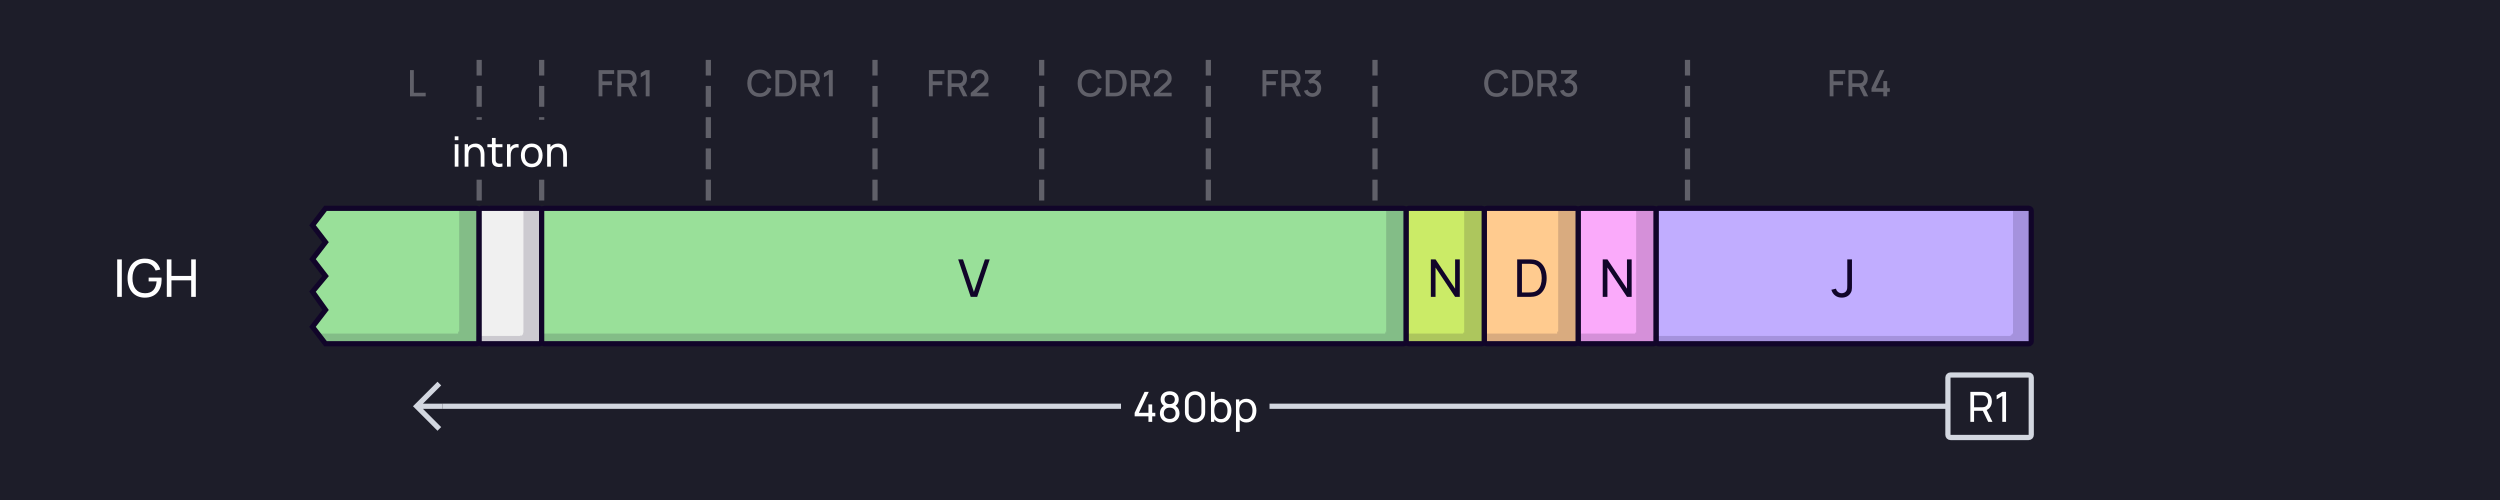
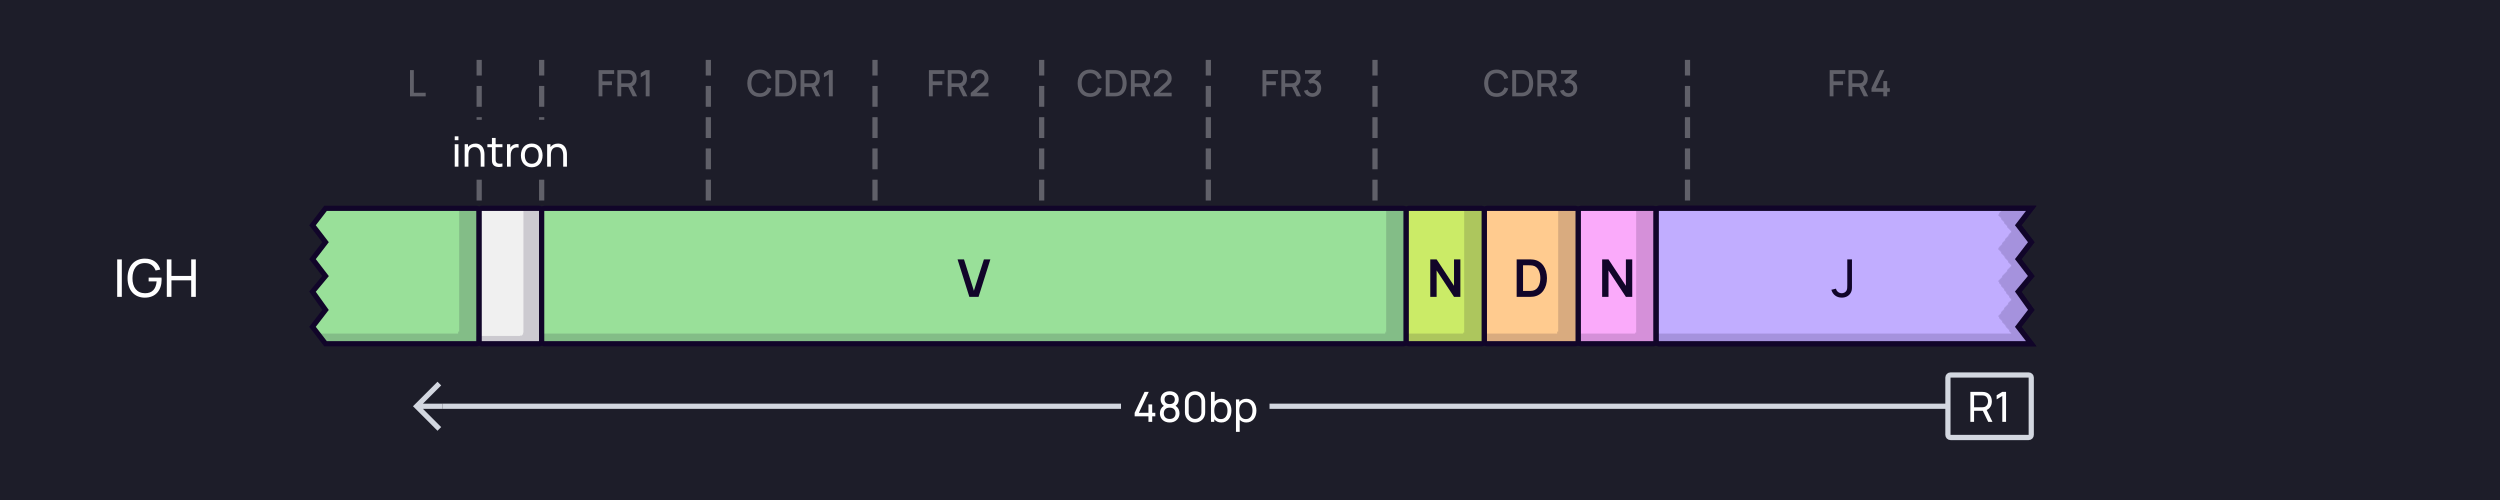
<svg xmlns="http://www.w3.org/2000/svg" width="960" height="192" viewBox="0 0 960 192" fill="none">
  <rect width="960" height="192" fill="#1D1D29" />
  <path d="M157.442 37H163.469V35.621H158.905V26.92H157.442V37Z" fill="white" fill-opacity="0.3" />
  <path d="M184 112V24" stroke="white" stroke-opacity="0.3" stroke-width="2" stroke-linecap="square" stroke-dasharray="6 6" />
  <path d="M195.229 37H196.776V35.453H195.229V37Z" fill="#1D1D29" />
  <path d="M208 112V24" stroke="white" stroke-opacity="0.3" stroke-width="2" stroke-linecap="square" stroke-dasharray="6 6" />
  <path d="M229.858 37H231.321V32.695H234.989V31.225H231.321V28.383H235.829V26.92H229.858V37ZM237.09 37H238.553V33.381H241.227L242.984 37H244.657L242.753 33.094C243.894 32.597 244.468 31.491 244.468 30.147C244.468 28.516 243.628 27.235 241.941 26.976C241.675 26.934 241.36 26.92 241.164 26.92H237.09V37ZM238.553 31.995V28.299H241.108C241.29 28.299 241.535 28.313 241.745 28.369C242.641 28.579 242.977 29.405 242.977 30.147C242.977 30.889 242.641 31.715 241.745 31.932C241.535 31.981 241.29 31.995 241.108 31.995H238.553ZM247.953 37H249.444V26.92H247.953L246.056 28.054V29.685L247.953 28.53V37Z" fill="white" fill-opacity="0.3" />
  <path d="M272 112V24" stroke="white" stroke-opacity="0.3" stroke-width="2" stroke-linecap="square" stroke-dasharray="6 6" />
  <path d="M291.735 37.21C294.059 37.21 295.62 35.943 296.215 33.955L294.731 33.556C294.332 34.963 293.331 35.817 291.735 35.817C289.593 35.817 288.501 34.27 288.515 31.96C288.522 29.65 289.593 28.103 291.735 28.103C293.331 28.103 294.332 28.957 294.731 30.364L296.215 29.965C295.62 27.977 294.059 26.71 291.735 26.71C288.711 26.71 286.968 28.845 286.968 31.96C286.968 35.075 288.711 37.21 291.735 37.21ZM297.754 37H300.911C301.093 37 301.695 37 302.164 36.937C304.53 36.636 305.79 34.529 305.79 31.96C305.79 29.391 304.53 27.284 302.164 26.983C301.695 26.92 301.093 26.92 300.911 26.92H297.754V37ZM299.252 35.607V28.313H300.911C301.219 28.313 301.723 28.32 302.059 28.383C303.571 28.663 304.236 30.189 304.236 31.96C304.236 33.689 303.599 35.243 302.059 35.537C301.723 35.6 301.233 35.607 300.911 35.607H299.252ZM307.42 37H308.883V33.381H311.557L313.314 37H314.987L313.083 33.094C314.224 32.597 314.798 31.491 314.798 30.147C314.798 28.516 313.958 27.235 312.271 26.976C312.005 26.934 311.69 26.92 311.494 26.92H307.42V37ZM308.883 31.995V28.299H311.438C311.62 28.299 311.865 28.313 312.075 28.369C312.971 28.579 313.307 29.405 313.307 30.147C313.307 30.889 312.971 31.715 312.075 31.932C311.865 31.981 311.62 31.995 311.438 31.995H308.883ZM318.283 37H319.774V26.92H318.283L316.386 28.054V29.685L318.283 28.53V37Z" fill="white" fill-opacity="0.3" />
  <path d="M336 112V24" stroke="white" stroke-opacity="0.3" stroke-width="2" stroke-linecap="square" stroke-dasharray="6 6" />
  <path d="M356.703 37H358.166V32.695H361.834V31.225H358.166V28.383H362.674V26.92H356.703V37ZM363.935 37H365.398V33.381H368.072L369.829 37H371.502L369.598 33.094C370.739 32.597 371.313 31.491 371.313 30.147C371.313 28.516 370.473 27.235 368.786 26.976C368.52 26.934 368.205 26.92 368.009 26.92H363.935V37ZM365.398 31.995V28.299H367.953C368.135 28.299 368.38 28.313 368.59 28.369C369.486 28.579 369.822 29.405 369.822 30.147C369.822 30.889 369.486 31.715 368.59 31.932C368.38 31.981 368.135 31.995 367.953 31.995H365.398ZM372.761 36.993H379.579V35.6H375.022L377.941 32.996C379.033 32.037 379.579 31.407 379.579 30.028C379.579 28.117 378.144 26.71 376.24 26.71C374.231 26.71 372.796 28.047 372.796 30H374.294C374.28 28.985 375.092 28.103 376.212 28.103C377.297 28.103 378.074 28.929 378.074 30.007C378.074 30.581 377.864 31.127 377.157 31.757L372.768 35.691L372.761 36.993Z" fill="white" fill-opacity="0.3" />
  <path d="M400 112V24" stroke="white" stroke-opacity="0.3" stroke-width="2" stroke-linecap="square" stroke-dasharray="6 6" />
  <path d="M418.58 37.21C420.904 37.21 422.465 35.943 423.06 33.955L421.576 33.556C421.177 34.963 420.176 35.817 418.58 35.817C416.438 35.817 415.346 34.27 415.36 31.96C415.367 29.65 416.438 28.103 418.58 28.103C420.176 28.103 421.177 28.957 421.576 30.364L423.06 29.965C422.465 27.977 420.904 26.71 418.58 26.71C415.556 26.71 413.813 28.845 413.813 31.96C413.813 35.075 415.556 37.21 418.58 37.21ZM424.599 37H427.756C427.938 37 428.54 37 429.009 36.937C431.375 36.636 432.635 34.529 432.635 31.96C432.635 29.391 431.375 27.284 429.009 26.983C428.54 26.92 427.938 26.92 427.756 26.92H424.599V37ZM426.097 35.607V28.313H427.756C428.064 28.313 428.568 28.32 428.904 28.383C430.416 28.663 431.081 30.189 431.081 31.96C431.081 33.689 430.444 35.243 428.904 35.537C428.568 35.6 428.078 35.607 427.756 35.607H426.097ZM434.265 37H435.728V33.381H438.402L440.159 37H441.832L439.928 33.094C441.069 32.597 441.643 31.491 441.643 30.147C441.643 28.516 440.803 27.235 439.116 26.976C438.85 26.934 438.535 26.92 438.339 26.92H434.265V37ZM435.728 31.995V28.299H438.283C438.465 28.299 438.71 28.313 438.92 28.369C439.816 28.579 440.152 29.405 440.152 30.147C440.152 30.889 439.816 31.715 438.92 31.932C438.71 31.981 438.465 31.995 438.283 31.995H435.728ZM443.091 36.993H449.909V35.6H445.352L448.271 32.996C449.363 32.037 449.909 31.407 449.909 30.028C449.909 28.117 448.474 26.71 446.57 26.71C444.561 26.71 443.126 28.047 443.126 30H444.624C444.61 28.985 445.422 28.103 446.542 28.103C447.627 28.103 448.404 28.929 448.404 30.007C448.404 30.581 448.194 31.127 447.487 31.757L443.098 35.691L443.091 36.993Z" fill="white" fill-opacity="0.3" />
  <path d="M464 112V24" stroke="white" stroke-opacity="0.3" stroke-width="2" stroke-linecap="square" stroke-dasharray="6 6" />
  <path d="M484.805 37H486.268V32.695H489.936V31.225H486.268V28.383H490.776V26.92H484.805V37ZM492.038 37H493.501V33.381H496.175L497.932 37H499.605L497.701 33.094C498.842 32.597 499.416 31.491 499.416 30.147C499.416 28.516 498.576 27.235 496.889 26.976C496.623 26.934 496.308 26.92 496.112 26.92H492.038V37ZM493.501 31.995V28.299H496.056C496.238 28.299 496.483 28.313 496.693 28.369C497.589 28.579 497.925 29.405 497.925 30.147C497.925 30.889 497.589 31.715 496.693 31.932C496.483 31.981 496.238 31.995 496.056 31.995H493.501ZM503.964 37.189C505.847 37.189 507.331 35.796 507.331 33.871C507.331 32.233 506.323 30.924 504.692 30.707L507.184 28.313V26.92H501.122V28.313H505.392L502.312 31.036L502.998 32.191C503.285 32.037 503.628 31.939 503.95 31.939C505.07 31.939 505.833 32.751 505.833 33.871C505.833 34.984 505.07 35.789 503.964 35.803C503.138 35.81 502.403 35.341 502.137 34.466L500.723 34.858C501.15 36.293 502.466 37.189 503.964 37.189Z" fill="white" fill-opacity="0.3" />
  <path d="M528 112V24" stroke="white" stroke-opacity="0.3" stroke-width="2" stroke-linecap="square" stroke-dasharray="6 6" />
  <path d="M574.682 37.21C577.006 37.21 578.567 35.943 579.162 33.955L577.678 33.556C577.279 34.963 576.278 35.817 574.682 35.817C572.54 35.817 571.448 34.27 571.462 31.96C571.469 29.65 572.54 28.103 574.682 28.103C576.278 28.103 577.279 28.957 577.678 30.364L579.162 29.965C578.567 27.977 577.006 26.71 574.682 26.71C571.658 26.71 569.915 28.845 569.915 31.96C569.915 35.075 571.658 37.21 574.682 37.21ZM580.702 37H583.859C584.041 37 584.643 37 585.112 36.937C587.478 36.636 588.738 34.529 588.738 31.96C588.738 29.391 587.478 27.284 585.112 26.983C584.643 26.92 584.041 26.92 583.859 26.92H580.702V37ZM582.2 35.607V28.313H583.859C584.167 28.313 584.671 28.32 585.007 28.383C586.519 28.663 587.184 30.189 587.184 31.96C587.184 33.689 586.547 35.243 585.007 35.537C584.671 35.6 584.181 35.607 583.859 35.607H582.2ZM590.368 37H591.831V33.381H594.505L596.262 37H597.935L596.031 33.094C597.172 32.597 597.746 31.491 597.746 30.147C597.746 28.516 596.906 27.235 595.219 26.976C594.953 26.934 594.638 26.92 594.442 26.92H590.368V37ZM591.831 31.995V28.299H594.386C594.568 28.299 594.813 28.313 595.023 28.369C595.919 28.579 596.255 29.405 596.255 30.147C596.255 30.889 595.919 31.715 595.023 31.932C594.813 31.981 594.568 31.995 594.386 31.995H591.831ZM602.294 37.189C604.177 37.189 605.661 35.796 605.661 33.871C605.661 32.233 604.653 30.924 603.022 30.707L605.514 28.313V26.92H599.452V28.313H603.722L600.642 31.036L601.328 32.191C601.615 32.037 601.958 31.939 602.28 31.939C603.4 31.939 604.163 32.751 604.163 33.871C604.163 34.984 603.4 35.789 602.294 35.803C601.468 35.81 600.733 35.341 600.467 34.466L599.053 34.858C599.48 36.293 600.796 37.189 602.294 37.189Z" fill="white" fill-opacity="0.3" />
  <path d="M648 112V24" stroke="white" stroke-opacity="0.3" stroke-width="2" stroke-linecap="square" stroke-dasharray="6 6" />
  <path d="M702.593 37H704.056V32.695H707.724V31.225H704.056V28.383H708.564V26.92H702.593V37ZM709.826 37H711.289V33.381H713.963L715.72 37H717.393L715.489 33.094C716.63 32.597 717.204 31.491 717.204 30.147C717.204 28.516 716.364 27.235 714.677 26.976C714.411 26.934 714.096 26.92 713.9 26.92H709.826V37ZM711.289 31.995V28.299H713.844C714.026 28.299 714.271 28.313 714.481 28.369C715.377 28.579 715.713 29.405 715.713 30.147C715.713 30.889 715.377 31.715 714.481 31.932C714.271 31.981 714.026 31.995 713.844 31.995H711.289ZM723.201 37H724.685V35.243H725.686V33.857H724.685V31.127H723.201V33.857H720.324L723.6 26.92H721.927L718.651 33.857V35.243H723.201V37Z" fill="white" fill-opacity="0.3" />
  <g filter="url(#filter0_i_6281_38675)">
    <path fill-rule="evenodd" clip-rule="evenodd" d="M133.6 80H125L120 86.5L125 93L120 99.5L125 106L120 112L125 119L120 125.5L125 132H133.6H134H182.4C182.96 132 183.24 132 183.454 131.891C183.642 131.795 183.795 131.642 183.891 131.454C184 131.24 184 130.96 184 130.4V125.5V119V112V106V99.5V93V86.5V81.6C184 81.04 184 80.76 183.891 80.546C183.795 80.358 183.642 80.205 183.454 80.109C183.24 80 182.96 80 182.4 80H134H133.6Z" fill="#99E099" />
  </g>
  <path d="M125 80V79H124.508L124.207 79.39L125 80ZM120 86.5L119.207 85.89L118.738 86.5L119.207 87.11L120 86.5ZM125 93L125.793 93.61L126.262 93L125.793 92.39L125 93ZM120 99.5L119.207 98.89L118.738 99.5L119.207 100.11L120 99.5ZM125 106L125.768 106.64L126.281 106.025L125.793 105.39L125 106ZM120 112L119.232 111.36L118.737 111.953L119.186 112.581L120 112ZM125 119L125.793 119.61L126.245 119.022L125.814 118.419L125 119ZM120 125.5L119.207 124.89L118.738 125.5L119.207 126.11L120 125.5ZM125 132L124.207 132.61L124.508 133H125V132ZM183.454 131.891L183.908 132.782L183.908 132.782L183.454 131.891ZM183.891 131.454L184.782 131.908L184.782 131.908L183.891 131.454ZM183.891 80.546L184.782 80.092V80.092L183.891 80.546ZM183.454 80.109L183.908 79.218L183.908 79.218L183.454 80.109ZM125 81H133.6V79H125V81ZM120.793 87.11L125.793 80.61L124.207 79.39L119.207 85.89L120.793 87.11ZM125.793 92.39L120.793 85.89L119.207 87.11L124.207 93.61L125.793 92.39ZM120.793 100.11L125.793 93.61L124.207 92.39L119.207 98.89L120.793 100.11ZM125.793 105.39L120.793 98.89L119.207 100.11L124.207 106.61L125.793 105.39ZM120.768 112.64L125.768 106.64L124.232 105.36L119.232 111.36L120.768 112.64ZM125.814 118.419L120.814 111.419L119.186 112.581L124.186 119.581L125.814 118.419ZM120.793 126.11L125.793 119.61L124.207 118.39L119.207 124.89L120.793 126.11ZM125.793 131.39L120.793 124.89L119.207 126.11L124.207 132.61L125.793 131.39ZM133.6 131H125V133H133.6V131ZM133.6 133H134V131H133.6V133ZM134 133H182.4V131H134V133ZM182.4 133C182.664 133 182.921 133.001 183.138 132.983C183.367 132.964 183.637 132.92 183.908 132.782L183 131C183.058 130.971 183.08 130.981 182.975 130.99C182.859 130.999 182.697 131 182.4 131V133ZM183.908 132.782C184.284 132.59 184.59 132.284 184.782 131.908L183 131L183 131L183.908 132.782ZM184.782 131.908C184.92 131.637 184.964 131.367 184.983 131.138C185.001 130.921 185 130.664 185 130.4H183C183 130.697 182.999 130.859 182.99 130.975C182.981 131.08 182.971 131.058 183 131L184.782 131.908ZM185 130.4V125.5H183V130.4H185ZM185 125.5V119H183V125.5H185ZM185 119V112H183V119H185ZM185 112V106H183V112H185ZM185 106V99.5H183V106H185ZM185 99.5V93H183V99.5H185ZM185 93V86.5H183V93H185ZM185 86.5V81.6H183V86.5H185ZM185 81.6C185 81.337 185.001 81.079 184.983 80.862C184.964 80.633 184.92 80.363 184.782 80.092L183 81C182.971 80.942 182.981 80.92 182.99 81.025C182.999 81.141 183 81.303 183 81.6H185ZM184.782 80.092C184.59 79.716 184.284 79.41 183.908 79.218L183 81L183 81L184.782 80.092ZM183.908 79.218C183.637 79.08 183.367 79.036 183.138 79.017C182.921 78.999 182.664 79 182.4 79V81C182.697 81 182.859 81.001 182.975 81.01C183.08 81.019 183.058 81.029 183 81L183.908 79.218ZM182.4 79H134V81H182.4V79ZM134 79H133.6V81H134V79Z" fill="#110529" />
  <g filter="url(#filter1_i_6281_38675)">
    <rect x="184" y="80" width="24" height="52" rx="1" fill="#F0F0F0" />
    <rect x="184" y="80" width="24" height="52" rx="1" stroke="#110529" stroke-width="2" stroke-linecap="round" />
  </g>
  <g filter="url(#filter2_i_6281_38675)">
    <path d="M540 81.6C540 81.04 540 80.76 539.891 80.546C539.795 80.358 539.642 80.205 539.454 80.109C539.24 80 538.96 80 538.4 80H209.6C209.04 80 208.76 80 208.546 80.109C208.358 80.205 208.205 80.358 208.109 80.546C208 80.76 208 81.04 208 81.6V130.4C208 130.96 208 131.24 208.109 131.454C208.205 131.642 208.358 131.795 208.546 131.891C208.76 132 209.04 132 209.6 132H538.4C538.96 132 539.24 132 539.454 131.891C539.642 131.795 539.795 131.642 539.891 131.454C540 131.24 540 130.96 540 130.4V125.5V119V112V106V99.5V93V86.5V81.6Z" fill="#99E099" />
  </g>
  <path d="M540 81.6C540 81.04 540 80.76 539.891 80.546C539.795 80.358 539.642 80.205 539.454 80.109C539.24 80 538.96 80 538.4 80H209.6C209.04 80 208.76 80 208.546 80.109C208.358 80.205 208.205 80.358 208.109 80.546C208 80.76 208 81.04 208 81.6V130.4C208 130.96 208 131.24 208.109 131.454C208.205 131.642 208.358 131.795 208.546 131.891C208.76 132 209.04 132 209.6 132H538.4C538.96 132 539.24 132 539.454 131.891C539.642 131.795 539.795 131.642 539.891 131.454C540 131.24 540 130.96 540 130.4V125.5V119V112V106V99.5V93V86.5V81.6Z" stroke="#110529" stroke-width="2" stroke-linecap="round" />
-   <path d="M372.758 114H375.238L380.058 99.6H378.208L373.978 112.11L369.788 99.6H367.938L372.758 114Z" fill="#110529" />
+   <path d="M372.234 114H375.764L380.304 99.6H377.824L373.974 111.66L370.174 99.6H367.694L372.234 114Z" fill="#110529" />
  <g filter="url(#filter3_i_6281_38675)">
    <rect x="540" y="80" width="30" height="52" rx="1" fill="#CBEB67" />
  </g>
  <rect x="540" y="80" width="30" height="52" rx="1" stroke="#110529" stroke-width="2" stroke-linecap="round" />
  <g filter="url(#filter4_i_6281_38675)">
    <rect x="606" y="80" width="30" height="52" rx="1" fill="#FAAAFA" />
  </g>
  <rect x="606" y="80" width="30" height="52" rx="1" stroke="#110529" stroke-width="2" stroke-linecap="round" />
  <g filter="url(#filter5_i_6281_38675)">
    <rect x="570" y="80" width="36" height="52" rx="1" fill="#FFCB8F" />
  </g>
  <rect x="570" y="80" width="36" height="52" rx="1" stroke="#110529" stroke-width="2" stroke-linecap="round" />
-   <path d="M549.447 114V99.6H551.247L558.757 110.85V99.6H560.557V114H558.757L551.247 102.74V114H549.447Z" fill="#110529" />
-   <path d="M615.447 114V99.6H617.247L624.757 110.85V99.6H626.557V114H624.757L617.247 102.74V114H615.447Z" fill="#110529" />
-   <path d="M582.593 114V99.6H587.033C587.18 99.6 587.437 99.603 587.803 99.61C588.17 99.617 588.52 99.643 588.853 99.69C589.967 99.837 590.897 100.243 591.643 100.91C592.397 101.57 592.963 102.41 593.343 103.43C593.723 104.45 593.913 105.573 593.913 106.8C593.913 108.027 593.723 109.15 593.343 110.17C592.963 111.19 592.397 112.033 591.643 112.7C590.897 113.36 589.967 113.763 588.853 113.91C588.52 113.95 588.167 113.977 587.793 113.99C587.427 113.997 587.173 114 587.033 114H582.593ZM584.423 112.3H587.033C587.287 112.3 587.57 112.293 587.883 112.28C588.197 112.26 588.47 112.23 588.703 112.19C589.49 112.043 590.127 111.713 590.613 111.2C591.1 110.687 591.457 110.047 591.683 109.28C591.91 108.513 592.023 107.687 592.023 106.8C592.023 105.893 591.907 105.057 591.673 104.29C591.447 103.523 591.09 102.887 590.603 102.38C590.117 101.873 589.483 101.55 588.703 101.41C588.47 101.363 588.193 101.333 587.873 101.32C587.553 101.307 587.273 101.3 587.033 101.3H584.423V112.3Z" fill="#110529" />
+   <path d="M549.222 114H551.662V103.85L558.342 114H560.782V99.6H558.342V109.75L551.662 99.6H549.222V114Z" fill="#110529" />
+   <path d="M615.222 114H617.662V103.85L624.342 114H626.782V99.6H624.342V109.75L617.662 99.6H615.222V114Z" fill="#110529" />
+   <path d="M582.398 114H586.988C587.218 114 588.078 114 588.738 113.92C592.168 113.49 594.038 110.47 594.038 106.8C594.038 103.14 592.168 100.11 588.738 99.68C588.068 99.6 587.228 99.6 586.988 99.6H582.398V114ZM584.848 111.73V101.87H586.988C587.388 101.87 588.088 101.88 588.578 101.98C590.568 102.36 591.488 104.45 591.488 106.8C591.488 109.06 590.618 111.23 588.578 111.62C588.088 111.72 587.388 111.73 586.988 111.73H584.848Z" fill="#110529" />
  <g filter="url(#filter6_i_6281_38675)">
-     <rect x="636" y="80" width="144" height="52" rx="1" fill="#C1ADFF" />
-     <path d="M707.244 114.29C706.237 114.29 705.384 114.017 704.684 113.47C703.984 112.923 703.504 112.19 703.244 111.27L705.014 110.85C705.121 111.337 705.377 111.75 705.784 112.09C706.197 112.43 706.671 112.6 707.204 112.6C707.551 112.6 707.904 112.517 708.264 112.35C708.624 112.177 708.901 111.897 709.094 111.51C709.227 111.243 709.304 110.95 709.324 110.63C709.344 110.303 709.354 109.92 709.354 109.48V99.6H711.154V109.48C711.154 109.893 711.151 110.263 711.144 110.59C711.144 110.917 711.111 111.23 711.044 111.53C710.984 111.823 710.864 112.123 710.684 112.43C710.324 113.063 709.841 113.533 709.234 113.84C708.634 114.14 707.971 114.29 707.244 114.29Z" fill="#110529" />
-     <rect x="636" y="80" width="144" height="52" rx="1" stroke="#110529" stroke-width="2" stroke-linecap="round" />
+     <path fill-rule="evenodd" clip-rule="evenodd" d="M773.4 132H780L775 125.5L780 119L775 112L780 106L775 99.5L780 93L775 86.5L780 80H773.4H766H637.6C637.04 80 636.76 80 636.546 80.109C636.358 80.205 636.205 80.358 636.109 80.546C636 80.76 636 81.04 636 81.6V130.4C636 130.96 636 131.24 636.109 131.454C636.205 131.642 636.358 131.795 636.546 131.891C636.76 132 637.04 132 637.6 132H766H773.4Z" fill="#C1ADFF" />
  </g>
+   <path d="M780 132V133H782.031L780.793 131.39L780 132ZM775 125.5L774.207 124.89L773.738 125.5L774.207 126.11L775 125.5ZM780 119L780.793 119.61L781.245 119.022L780.814 118.419L780 119ZM775 112L774.232 111.36L773.737 111.953L774.186 112.581L775 112ZM780 106L780.768 106.64L781.281 106.025L780.793 105.39L780 106ZM775 99.5L774.207 98.89L773.738 99.5L774.207 100.11L775 99.5ZM780 93L780.793 93.61L781.262 93L780.793 92.39L780 93ZM775 86.5L774.207 85.89L773.738 86.5L774.207 87.11L775 86.5ZM780 80L780.793 80.61L782.031 79H780V80ZM636.546 80.109L636.092 79.218L636.092 79.218L636.546 80.109ZM636.109 80.546L637 81L637 81L636.109 80.546ZM636.109 131.454L635.218 131.908H635.218L636.109 131.454ZM636.546 131.891L636.092 132.782L636.092 132.782L636.546 131.891ZM773.4 133H780V131H773.4V133ZM780.793 131.39L775.793 124.89L774.207 126.11L779.207 132.61L780.793 131.39ZM775.793 126.11L780.793 119.61L779.207 118.39L774.207 124.89L775.793 126.11ZM780.814 118.419L775.814 111.419L774.186 112.581L779.186 119.581L780.814 118.419ZM775.768 112.64L780.768 106.64L779.232 105.36L774.232 111.36L775.768 112.64ZM780.793 105.39L775.793 98.89L774.207 100.11L779.207 106.61L780.793 105.39ZM775.793 100.11L780.793 93.61L779.207 92.39L774.207 98.89L775.793 100.11ZM780.793 92.39L775.793 85.89L774.207 87.11L779.207 93.61L780.793 92.39ZM775.793 87.11L780.793 80.61L779.207 79.39L774.207 85.89L775.793 87.11ZM780 79H773.4V81H780V79ZM773.4 79H766V81H773.4V79ZM766 79H637.6V81H766V79ZM637.6 79C637.336 79 637.079 78.999 636.862 79.017C636.633 79.036 636.363 79.08 636.092 79.218L637 81C636.942 81.029 636.92 81.019 637.025 81.01C637.141 81.001 637.303 81 637.6 81V79ZM636.092 79.218C635.716 79.41 635.41 79.716 635.218 80.092L637 81L636.092 79.218ZM635.218 80.092C635.08 80.363 635.036 80.633 635.017 80.862C634.999 81.079 635 81.337 635 81.6H637C637 81.303 637.001 81.141 637.01 81.025C637.019 80.92 637.029 80.942 637 81L635.218 80.092ZM635 81.6V130.4H637V81.6H635ZM635 130.4C635 130.664 634.999 130.921 635.017 131.138C635.036 131.367 635.08 131.637 635.218 131.908L637 131C637.029 131.058 637.019 131.08 637.01 130.975C637.001 130.859 637 130.697 637 130.4H635ZM635.218 131.908C635.41 132.284 635.716 132.59 636.092 132.782L637 131L637 131L635.218 131.908ZM636.092 132.782C636.363 132.92 636.633 132.964 636.862 132.983C637.079 133.001 637.336 133 637.6 133V131C637.303 131 637.141 130.999 637.025 130.99C636.92 130.981 636.942 130.971 637 131L636.092 132.782ZM637.6 133H766V131H637.6V133ZM766 133H773.4V131H766V133Z" fill="#110529" />
+   <g filter="url(#filter7_i_6281_38675)">
+     <path fill-rule="evenodd" clip-rule="evenodd" d="M773.4 132H780L775 125.5L780 119L775 112L780 106L775 99.5L780 93L775 86.5L780 80H773.4H766H637.6C637.04 80 636.76 80 636.546 80.109C636.358 80.205 636.205 80.358 636.109 80.546C636 80.76 636 81.04 636 81.6V130.4C636 130.96 636 131.24 636.109 131.454C636.205 131.642 636.358 131.795 636.546 131.891C636.76 132 637.04 132 637.6 132H766H773.4Z" fill="#C1ADFF" />
+   </g>
+   <path d="M780 132V133H782.031L780.793 131.39L780 132ZM775 125.5L774.207 124.89L773.738 125.5L774.207 126.11L775 125.5ZM780 119L780.793 119.61L781.245 119.022L780.814 118.419L780 119ZM775 112L774.232 111.36L773.737 111.953L774.186 112.581L775 112ZM780 106L780.768 106.64L781.281 106.025L780.793 105.39L780 106ZM775 99.5L774.207 98.89L773.738 99.5L774.207 100.11L775 99.5ZM780 93L780.793 93.61L781.262 93L780.793 92.39L780 93ZM775 86.5L774.207 85.89L773.738 86.5L774.207 87.11L775 86.5ZM780 80L780.793 80.61L782.031 79H780V80ZM636.546 80.109L636.092 79.218L636.092 79.218L636.546 80.109ZM636.109 80.546L637 81L637 81L636.109 80.546ZM636.109 131.454L635.218 131.908H635.218L636.109 131.454ZM636.546 131.891L636.092 132.782L636.092 132.782L636.546 131.891ZM773.4 133H780V131H773.4V133ZM780.793 131.39L775.793 124.89L774.207 126.11L779.207 132.61L780.793 131.39ZM775.793 126.11L780.793 119.61L779.207 118.39L774.207 124.89L775.793 126.11ZM780.814 118.419L775.814 111.419L774.186 112.581L779.186 119.581L780.814 118.419ZM775.768 112.64L780.768 106.64L779.232 105.36L774.232 111.36L775.768 112.64ZM780.793 105.39L775.793 98.89L774.207 100.11L779.207 106.61L780.793 105.39ZM775.793 100.11L780.793 93.61L779.207 92.39L774.207 98.89L775.793 100.11ZM780.793 92.39L775.793 85.89L774.207 87.11L779.207 93.61L780.793 92.39ZM775.793 87.11L780.793 80.61L779.207 79.39L774.207 85.89L775.793 87.11ZM780 79H773.4V81H780V79ZM773.4 79H766V81H773.4V79ZM766 79H637.6V81H766V79ZM637.6 79C637.336 79 637.079 78.999 636.862 79.017C636.633 79.036 636.363 79.08 636.092 79.218L637 81C636.942 81.029 636.92 81.019 637.025 81.01C637.141 81.001 637.303 81 637.6 81V79ZM636.092 79.218C635.716 79.41 635.41 79.716 635.218 80.092L637 81L636.092 79.218ZM635.218 80.092C635.08 80.363 635.036 80.633 635.017 80.862C634.999 81.079 635 81.337 635 81.6H637C637 81.303 637.001 81.141 637.01 81.025C637.019 80.92 637.029 80.942 637 81L635.218 80.092ZM635 81.6V130.4H637V81.6H635ZM635 130.4C635 130.664 634.999 130.921 635.017 131.138C635.036 131.367 635.08 131.637 635.218 131.908L637 131C637.029 131.058 637.019 131.08 637.01 130.975C637.001 130.859 637 130.697 637 130.4H635ZM635.218 131.908C635.41 132.284 635.716 132.59 636.092 132.782L637 131L637 131L635.218 131.908ZM636.092 132.782C636.363 132.92 636.633 132.964 636.862 132.983C637.079 133.001 637.336 133 637.6 133V131C637.303 131 637.141 130.999 637.025 130.99C636.92 130.981 636.942 130.971 637 131L636.092 132.782ZM637.6 133H766V131H637.6V133ZM766 133H773.4V131H766V133Z" fill="#110529" />
+   <path d="M707.244 114.29C708.694 114.29 709.954 113.7 710.684 112.43C711.214 111.51 711.154 110.72 711.154 109.48V99.6H709.354V109.48C709.354 110.37 709.354 110.99 709.094 111.51C708.704 112.29 707.884 112.6 707.204 112.6C706.134 112.6 705.224 111.83 705.014 110.85L703.244 111.27C703.754 113.11 705.224 114.29 707.244 114.29Z" fill="#110529" />
  <path d="M44.998 114H46.778V99.6H44.998V114ZM55.609 114.3C59.819 114.3 62.059 111.39 62.059 107.44C62.059 107.32 62.049 106.87 62.019 106.59H57.079V108.06H60.139C59.919 110.93 58.479 112.62 55.699 112.6C52.479 112.58 50.849 110.25 50.869 106.8C50.889 103.35 52.479 100.99 55.699 101.01C57.749 101.02 59.139 102.14 59.749 103.88L61.549 103.51C60.799 100.92 58.829 99.31 55.609 99.31C51.579 99.31 48.979 102.21 48.979 106.8C48.979 111.44 51.639 114.3 55.609 114.3ZM64.056 114H65.836V107.64H73.416V114H75.196V99.6H73.416V105.95H65.836V99.6H64.056V114Z" fill="white" />
  <path d="M160 156L159.293 156.707L158.586 156L159.293 155.293L160 156ZM167.293 147.293L168 146.586L169.414 148L168.707 148.707L167.293 147.293ZM168.707 163.293L169.414 164L168 165.414L167.293 164.707L168.707 163.293ZM170 157L160 157L160 155L170 155L170 157ZM159.293 155.293L167.293 147.293L168.707 148.707L160.707 156.707L159.293 155.293ZM160.707 155.293L168.707 163.293L167.293 164.707L159.293 156.707L160.707 155.293Z" fill="#D3D7E0" />
  <path d="M430.5 156H170" stroke="#D3D7E0" stroke-width="2" />
  <rect width="57" height="20" transform="translate(430.5 146)" fill="#1D1D29" />
  <path d="M441.002 162H442.442V159.88H443.642V158.528H442.442V155.288H441.002V158.528H437.322L441.122 150.48H439.506L435.706 158.528V159.88H441.002V162ZM449.158 162.24C451.366 162.24 452.934 160.824 452.934 158.712C452.934 157.512 452.422 156.464 451.422 155.832C452.238 155.264 452.638 154.392 452.638 153.392C452.638 151.448 451.19 150.24 449.158 150.24C447.126 150.24 445.678 151.448 445.678 153.392C445.678 154.384 446.102 155.264 446.902 155.824C445.894 156.472 445.398 157.512 445.398 158.712C445.398 160.824 446.95 162.24 449.158 162.24ZM446.902 158.712C446.902 157.296 447.798 156.536 449.158 156.536C450.518 156.536 451.422 157.296 451.422 158.712C451.422 160.12 450.502 160.88 449.158 160.88C447.814 160.88 446.902 160.12 446.902 158.712ZM447.19 153.392C447.19 152.208 447.99 151.616 449.158 151.616C450.326 151.616 451.126 152.208 451.126 153.392C451.126 154.576 450.326 155.168 449.158 155.168C447.99 155.168 447.19 154.576 447.19 153.392ZM458.899 162.24C461.139 162.24 462.787 160.592 462.787 158.352V154.128C462.787 151.888 461.139 150.24 458.899 150.24C456.659 150.24 455.011 151.888 455.011 154.128V158.352C455.011 160.592 456.659 162.24 458.899 162.24ZM456.459 158.432V154.04C456.459 152.688 457.547 151.6 458.899 151.6C460.251 151.6 461.339 152.688 461.339 154.04V158.432C461.339 159.784 460.251 160.872 458.899 160.872C457.547 160.872 456.459 159.784 456.459 158.432ZM468.994 162.24C471.41 162.24 472.866 160.264 472.866 157.672C472.866 155.08 471.402 153.12 469.002 153.12C467.922 153.12 467.066 153.496 466.45 154.144V150.48H465.018V162H466.29V161.024C466.922 161.784 467.826 162.24 468.994 162.24ZM466.29 157.672C466.29 155.76 467.09 154.424 468.778 154.424C470.538 154.424 471.354 155.848 471.354 157.672C471.354 159.512 470.522 160.936 468.818 160.936C467.074 160.936 466.29 159.568 466.29 157.672ZM478.588 162.24C481.004 162.24 482.46 160.264 482.46 157.672C482.46 155.08 480.996 153.12 478.596 153.12C477.42 153.12 476.516 153.568 475.884 154.328V153.36H474.612V165.84H476.044V161.2C476.66 161.856 477.516 162.24 478.588 162.24ZM475.884 157.672C475.884 155.76 476.684 154.424 478.372 154.424C480.132 154.424 480.948 155.848 480.948 157.672C480.948 159.512 480.116 160.936 478.412 160.936C476.668 160.936 475.884 159.568 475.884 157.672Z" fill="white" />
  <path d="M748 156H487.5" stroke="#D3D7E0" stroke-width="2" />
  <path d="M756.62 162H758.044V157.744H761.412L763.476 162H765.108L762.884 157.432C764.188 156.888 764.868 155.632 764.868 154.112C764.868 152.28 763.884 150.832 762.02 150.544C761.724 150.496 761.396 150.48 761.172 150.48H756.62V162ZM758.044 156.392V151.832H761.124C761.324 151.832 761.604 151.848 761.844 151.904C762.948 152.152 763.412 153.152 763.412 154.112C763.412 155.072 762.948 156.072 761.844 156.32C761.604 156.376 761.324 156.392 761.124 156.392H758.044ZM768.878 162H770.326V150.48H768.878L766.71 151.776V153.368L768.878 152.056V162Z" fill="white" />
  <rect x="748" y="144" width="32" height="24" rx="1" stroke="#D3D7E0" stroke-width="2" />
  <rect width="46" height="22" transform="translate(173 46)" fill="#1D1D29" />
  <path d="M174.616 53.832H176.04V52.36H174.616V53.832ZM174.616 64H176.04V55.36H174.616V64ZM184.592 59.672V64H186.032V59.224C186.032 57.584 185.376 55.136 182.592 55.136C181.344 55.136 180.352 55.616 179.712 56.472V55.36H178.432V64H179.872V59.448C179.872 57.448 180.816 56.488 182.248 56.488C184.072 56.488 184.592 58.048 184.592 59.672ZM192.936 64V62.776C191.752 62.96 190.888 62.912 190.504 62.224C190.296 61.864 190.328 61.384 190.328 60.672V56.536H192.936V55.36H190.328V52.96H188.904V55.36H187.152V56.536H188.904V60.736C188.904 61.632 188.856 62.288 189.2 62.96C189.8 64.136 191.392 64.312 192.936 64ZM194.69 64H196.122V59.664C196.122 58.64 196.33 57.624 197.17 57.024C197.77 56.584 198.546 56.544 199.146 56.696V55.36C198.378 55.192 197.362 55.352 196.698 55.888C196.41 56.096 196.154 56.392 195.962 56.728V55.36H194.69V64ZM204.183 64.24C206.751 64.24 208.351 62.384 208.351 59.672C208.351 57 206.775 55.12 204.183 55.12C201.647 55.12 200.023 56.96 200.023 59.672C200.023 62.352 201.599 64.24 204.183 64.24ZM201.535 59.672C201.535 57.784 202.375 56.472 204.183 56.472C205.951 56.472 206.839 57.728 206.839 59.672C206.839 61.576 205.967 62.888 204.183 62.888C202.439 62.888 201.535 61.624 201.535 59.672ZM216.264 59.672V64H217.704V59.224C217.704 57.584 217.048 55.136 214.264 55.136C213.016 55.136 212.024 55.616 211.384 56.472V55.36H210.104V64H211.544V59.448C211.544 57.448 212.488 56.488 213.92 56.488C215.744 56.488 216.264 58.048 216.264 59.672Z" fill="white" />
  <defs>
    <filter id="filter0_i_6281_38675" x="118.737" y="79" width="66.263" height="54" filterUnits="userSpaceOnUse" color-interpolation-filters="sRGB">
      <feFlood flood-opacity="0" result="BackgroundImageFix" />
      <feBlend mode="normal" in="SourceGraphic" in2="BackgroundImageFix" result="shape" />
      <feColorMatrix in="SourceAlpha" type="matrix" values="0 0 0 0 0 0 0 0 0 0 0 0 0 0 0 0 0 0 127 0" result="hardAlpha" />
      <feOffset dx="-8" dy="-4" />
      <feComposite in2="hardAlpha" operator="arithmetic" k2="-1" k3="1" />
      <feColorMatrix type="matrix" values="0 0 0 0 0.067 0 0 0 0 0.02 0 0 0 0 0.161 0 0 0 0.16 0" />
      <feBlend mode="normal" in2="shape" result="effect1_innerShadow_6281_38675" />
    </filter>
    <filter id="filter1_i_6281_38675" x="183" y="79" width="26" height="54" filterUnits="userSpaceOnUse" color-interpolation-filters="sRGB">
      <feFlood flood-opacity="0" result="BackgroundImageFix" />
      <feBlend mode="normal" in="SourceGraphic" in2="BackgroundImageFix" result="shape" />
      <feColorMatrix in="SourceAlpha" type="matrix" values="0 0 0 0 0 0 0 0 0 0 0 0 0 0 0 0 0 0 127 0" result="hardAlpha" />
      <feOffset dx="-8" dy="-4" />
      <feComposite in2="hardAlpha" operator="arithmetic" k2="-1" k3="1" />
      <feColorMatrix type="matrix" values="0 0 0 0 0.067 0 0 0 0 0.02 0 0 0 0 0.161 0 0 0 0.16 0" />
      <feBlend mode="normal" in2="shape" result="effect1_innerShadow_6281_38675" />
    </filter>
    <filter id="filter2_i_6281_38675" x="207" y="79" width="334" height="54" filterUnits="userSpaceOnUse" color-interpolation-filters="sRGB">
      <feFlood flood-opacity="0" result="BackgroundImageFix" />
      <feBlend mode="normal" in="SourceGraphic" in2="BackgroundImageFix" result="shape" />
      <feColorMatrix in="SourceAlpha" type="matrix" values="0 0 0 0 0 0 0 0 0 0 0 0 0 0 0 0 0 0 127 0" result="hardAlpha" />
      <feOffset dx="-8" dy="-4" />
      <feComposite in2="hardAlpha" operator="arithmetic" k2="-1" k3="1" />
      <feColorMatrix type="matrix" values="0 0 0 0 0.067 0 0 0 0 0.02 0 0 0 0 0.161 0 0 0 0.16 0" />
      <feBlend mode="normal" in2="shape" result="effect1_innerShadow_6281_38675" />
    </filter>
    <filter id="filter3_i_6281_38675" x="539" y="79" width="32" height="54" filterUnits="userSpaceOnUse" color-interpolation-filters="sRGB">
      <feFlood flood-opacity="0" result="BackgroundImageFix" />
      <feBlend mode="normal" in="SourceGraphic" in2="BackgroundImageFix" result="shape" />
      <feColorMatrix in="SourceAlpha" type="matrix" values="0 0 0 0 0 0 0 0 0 0 0 0 0 0 0 0 0 0 127 0" result="hardAlpha" />
      <feOffset dx="-8" dy="-4" />
      <feComposite in2="hardAlpha" operator="arithmetic" k2="-1" k3="1" />
      <feColorMatrix type="matrix" values="0 0 0 0 0.067 0 0 0 0 0.02 0 0 0 0 0.161 0 0 0 0.16 0" />
      <feBlend mode="normal" in2="shape" result="effect1_innerShadow_6281_38675" />
    </filter>
    <filter id="filter4_i_6281_38675" x="605" y="79" width="32" height="54" filterUnits="userSpaceOnUse" color-interpolation-filters="sRGB">
      <feFlood flood-opacity="0" result="BackgroundImageFix" />
      <feBlend mode="normal" in="SourceGraphic" in2="BackgroundImageFix" result="shape" />
      <feColorMatrix in="SourceAlpha" type="matrix" values="0 0 0 0 0 0 0 0 0 0 0 0 0 0 0 0 0 0 127 0" result="hardAlpha" />
      <feOffset dx="-8" dy="-4" />
      <feComposite in2="hardAlpha" operator="arithmetic" k2="-1" k3="1" />
      <feColorMatrix type="matrix" values="0 0 0 0 0.067 0 0 0 0 0.02 0 0 0 0 0.161 0 0 0 0.16 0" />
      <feBlend mode="normal" in2="shape" result="effect1_innerShadow_6281_38675" />
    </filter>
    <filter id="filter5_i_6281_38675" x="569" y="79" width="38" height="54" filterUnits="userSpaceOnUse" color-interpolation-filters="sRGB">
      <feFlood flood-opacity="0" result="BackgroundImageFix" />
      <feBlend mode="normal" in="SourceGraphic" in2="BackgroundImageFix" result="shape" />
      <feColorMatrix in="SourceAlpha" type="matrix" values="0 0 0 0 0 0 0 0 0 0 0 0 0 0 0 0 0 0 127 0" result="hardAlpha" />
      <feOffset dx="-8" dy="-4" />
      <feComposite in2="hardAlpha" operator="arithmetic" k2="-1" k3="1" />
      <feColorMatrix type="matrix" values="0 0 0 0 0.067 0 0 0 0 0.02 0 0 0 0 0.161 0 0 0 0.16 0" />
      <feBlend mode="normal" in2="shape" result="effect1_innerShadow_6281_38675" />
    </filter>
-     <filter id="filter6_i_6281_38675" x="635" y="79" width="146" height="54" filterUnits="userSpaceOnUse" color-interpolation-filters="sRGB">
+     <filter id="filter6_i_6281_38675" x="635" y="79" width="147.031" height="54" filterUnits="userSpaceOnUse" color-interpolation-filters="sRGB">
+       <feFlood flood-opacity="0" result="BackgroundImageFix" />
+       <feBlend mode="normal" in="SourceGraphic" in2="BackgroundImageFix" result="shape" />
+       <feColorMatrix in="SourceAlpha" type="matrix" values="0 0 0 0 0 0 0 0 0 0 0 0 0 0 0 0 0 0 127 0" result="hardAlpha" />
+       <feOffset dx="-8" dy="-4" />
+       <feComposite in2="hardAlpha" operator="arithmetic" k2="-1" k3="1" />
+       <feColorMatrix type="matrix" values="0 0 0 0 0.067 0 0 0 0 0.02 0 0 0 0 0.161 0 0 0 0.16 0" />
+       <feBlend mode="normal" in2="shape" result="effect1_innerShadow_6281_38675" />
+     </filter>
+     <filter id="filter7_i_6281_38675" x="635" y="79" width="147.031" height="54" filterUnits="userSpaceOnUse" color-interpolation-filters="sRGB">
      <feFlood flood-opacity="0" result="BackgroundImageFix" />
      <feBlend mode="normal" in="SourceGraphic" in2="BackgroundImageFix" result="shape" />
      <feColorMatrix in="SourceAlpha" type="matrix" values="0 0 0 0 0 0 0 0 0 0 0 0 0 0 0 0 0 0 127 0" result="hardAlpha" />
      <feOffset dx="-8" dy="-4" />
      <feComposite in2="hardAlpha" operator="arithmetic" k2="-1" k3="1" />
      <feColorMatrix type="matrix" values="0 0 0 0 0.067 0 0 0 0 0.02 0 0 0 0 0.161 0 0 0 0.16 0" />
      <feBlend mode="normal" in2="shape" result="effect1_innerShadow_6281_38675" />
    </filter>
  </defs>
</svg>
